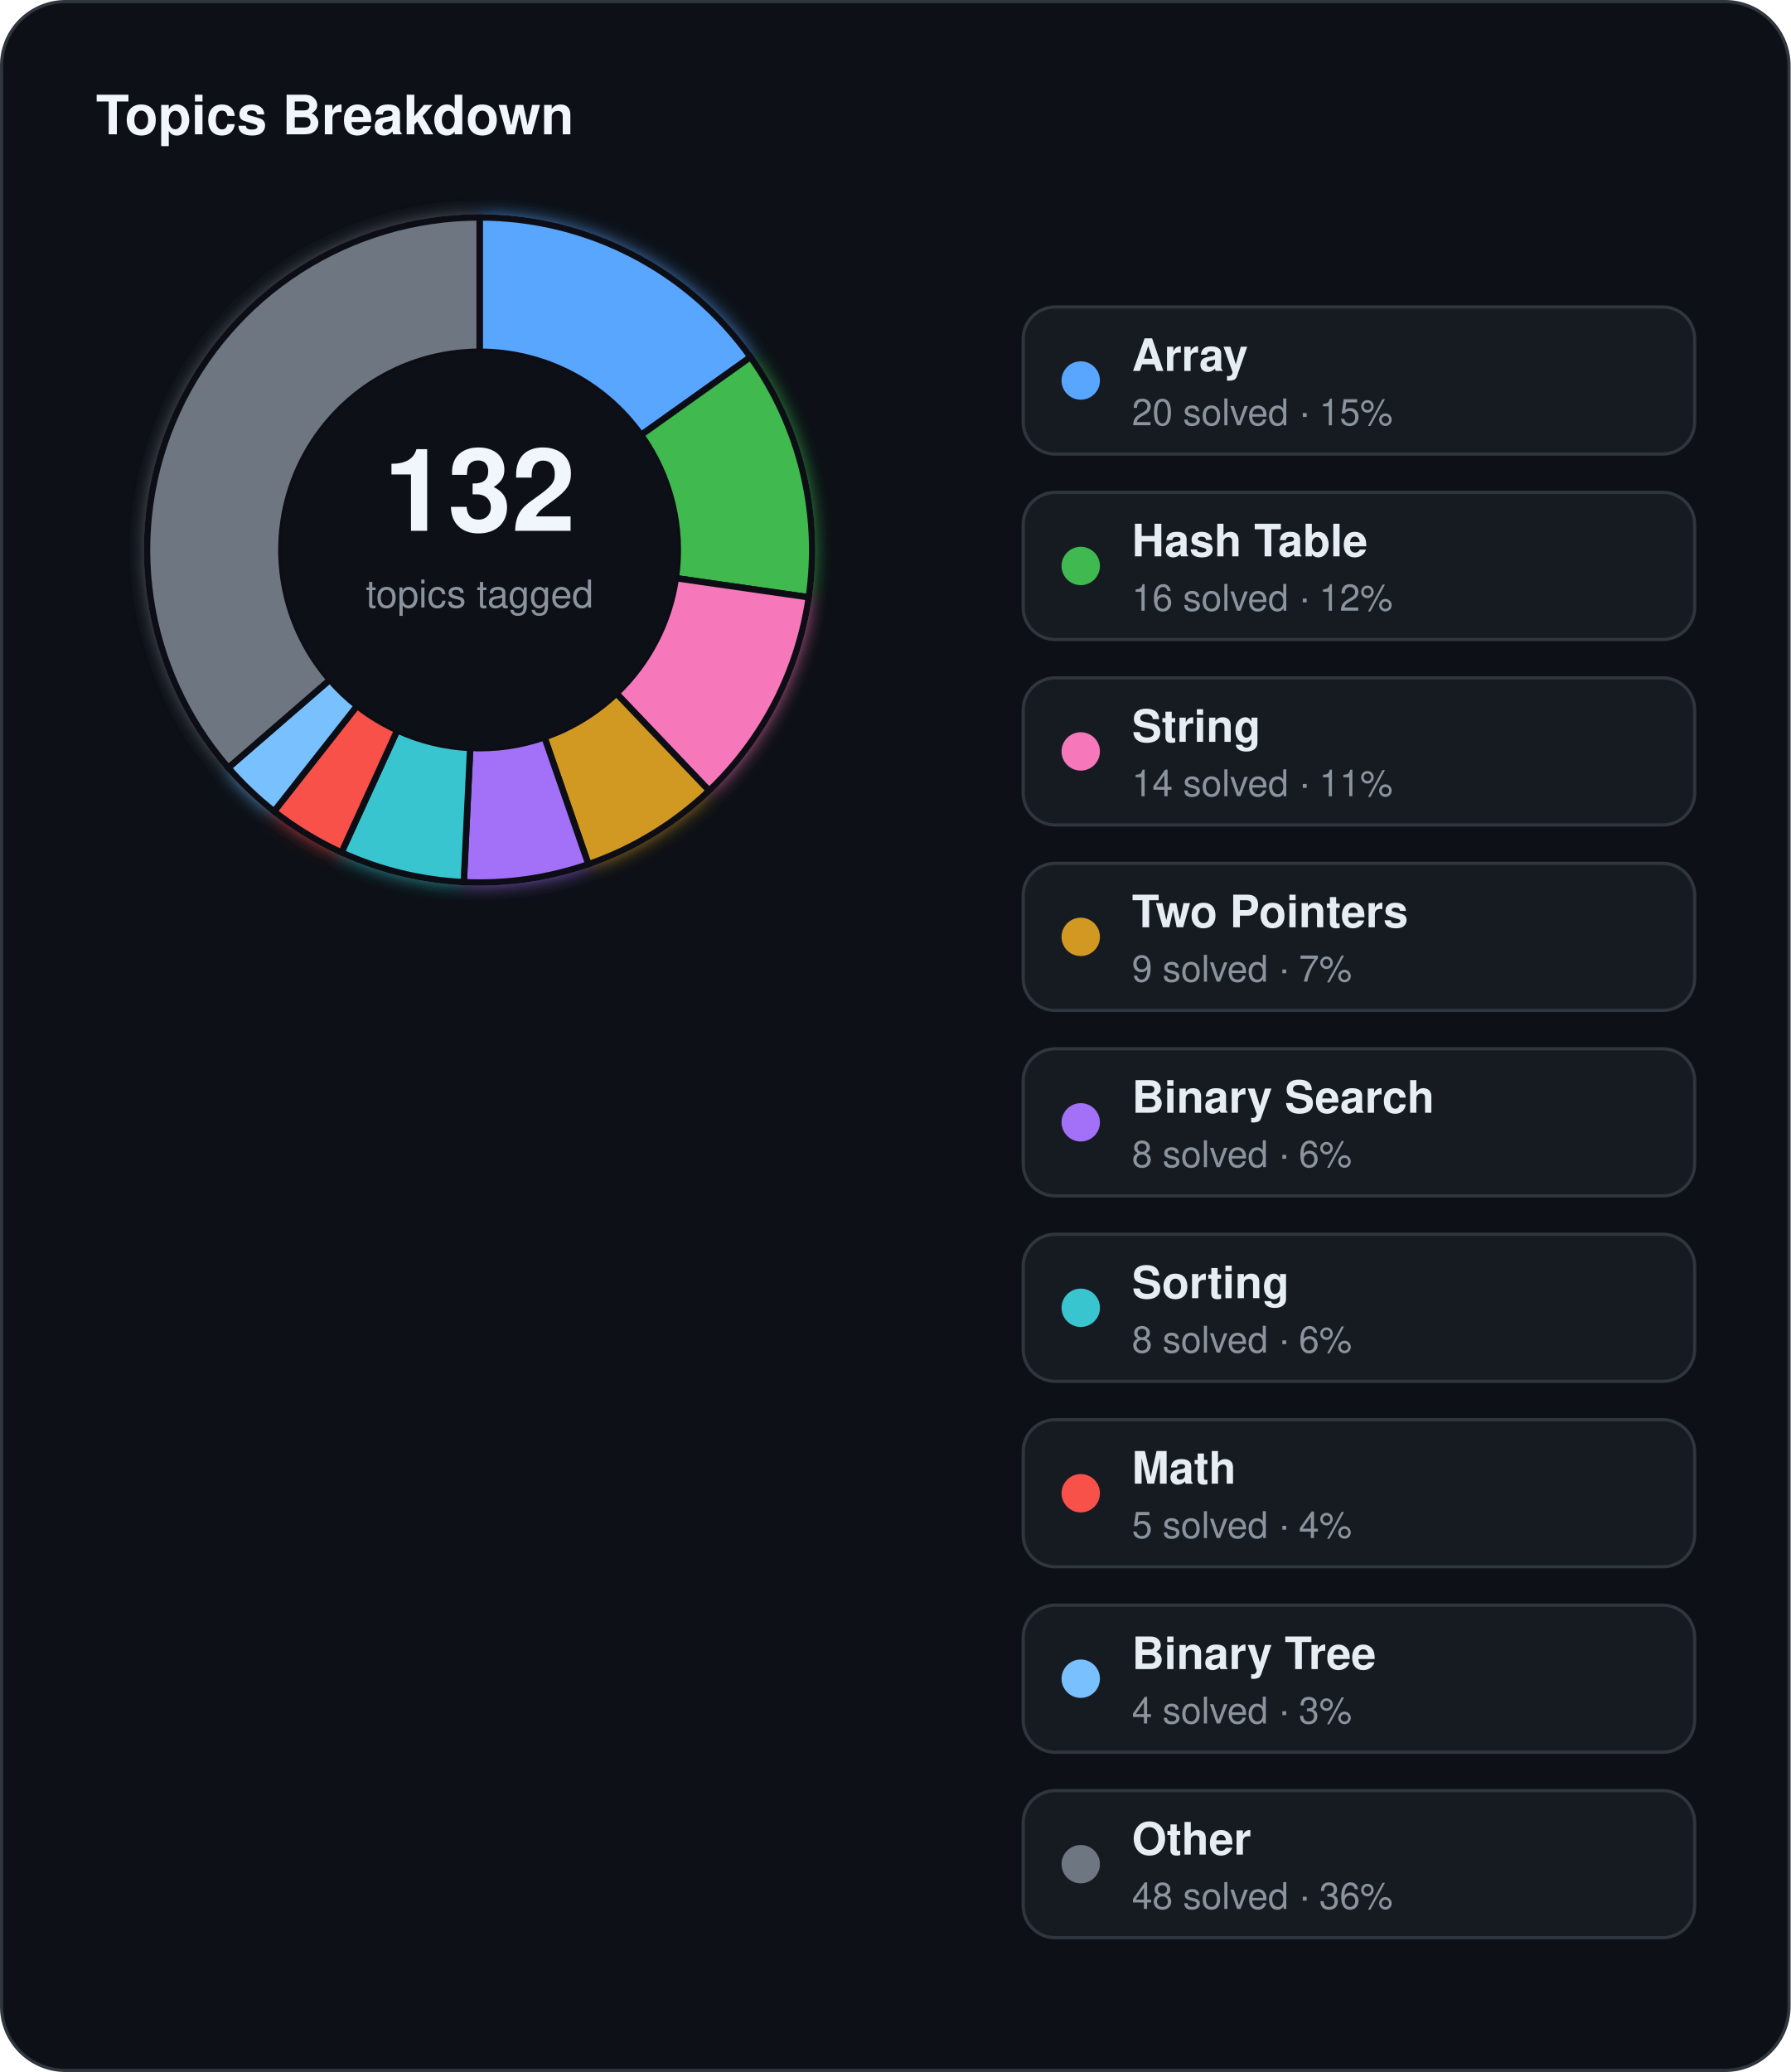
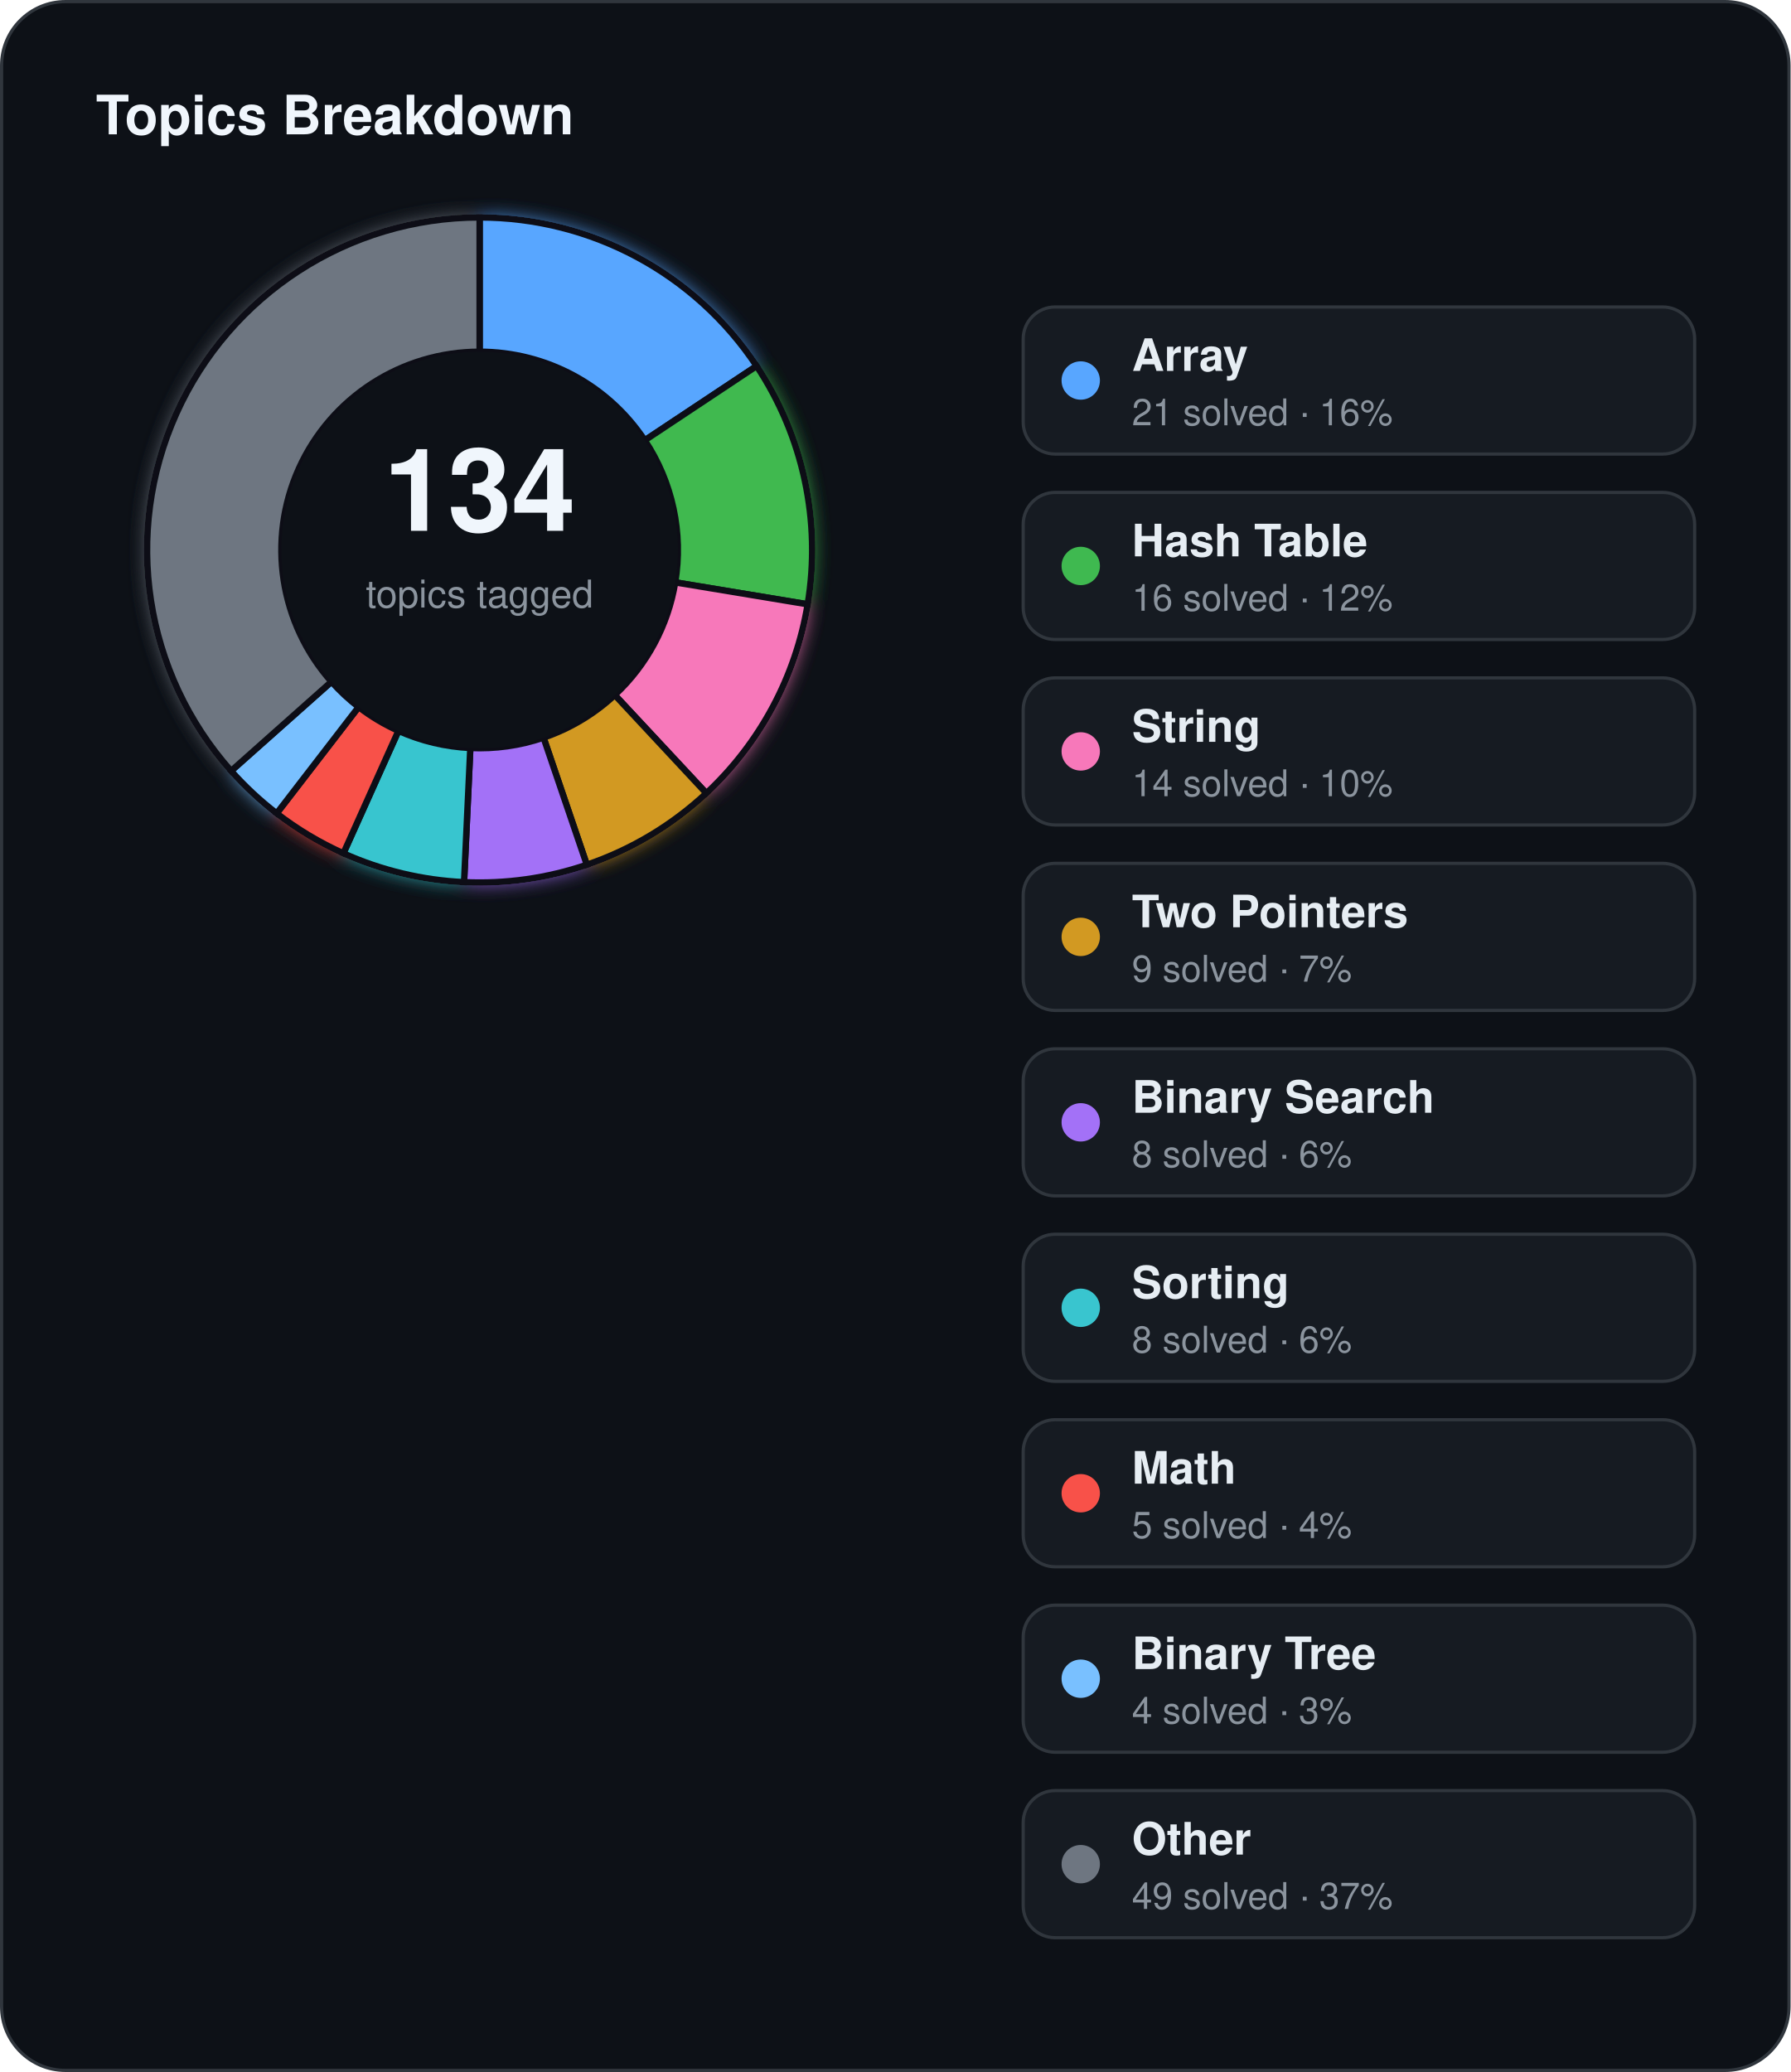
<svg xmlns="http://www.w3.org/2000/svg" width="560" height="648" viewBox="0 0 560 648">
  <defs>
    <filter id="topics-glow" x="-60%" y="-60%" width="220%" height="220%">
      <feGaussianBlur stdDeviation="3" result="blur" />
      <feMerge>
        <feMergeNode in="blur" />
        <feMergeNode in="SourceGraphic" />
      </feMerge>
    </filter>
  </defs>
  <rect x="0.5" y="0.5" width="559" height="647" rx="20" fill="#0d1117" stroke="#30363d" stroke-width="1" />
  <text x="30" y="42" fill="#f0f6fc" font-family="Segoe UI, Helvetica, Arial, sans-serif" font-size="17" font-weight="700">Topics Breakdown</text>
  <g filter="url(#topics-glow)">
-     <path d="M 150.00,68.00 A 104,104 0 0 1 234.72,111.67 L 200.50,136.04 A 62,62 0 0 0 150.00,110.00 Z" fill="#58a6ff" stroke="#0d1117" stroke-width="2" />
-     <path d="M 234.72,111.67 A 104,104 0 0 1 252.94,186.80 L 211.37,180.82 A 62,62 0 0 0 200.50,136.04 Z" fill="#3fb950" stroke="#0d1117" stroke-width="2" />
-     <path d="M 252.94,186.80 A 104,104 0 0 1 221.77,247.27 L 192.78,216.87 A 62,62 0 0 0 211.37,180.82 Z" fill="#f778ba" stroke="#0d1117" stroke-width="2" />
-     <path d="M 221.77,247.27 A 104,104 0 0 1 184.02,270.28 L 170.28,230.59 A 62,62 0 0 0 192.78,216.87 Z" fill="#d29922" stroke="#0d1117" stroke-width="2" />
-     <path d="M 184.02,270.28 A 104,104 0 0 1 145.05,275.88 L 147.05,233.93 A 62,62 0 0 0 170.28,230.59 Z" fill="#a371f7" stroke="#0d1117" stroke-width="2" />
-     <path d="M 145.05,275.88 A 104,104 0 0 1 106.80,266.60 L 124.24,228.40 A 62,62 0 0 0 147.05,233.93 Z" fill="#39c5cf" stroke="#0d1117" stroke-width="2" />
-     <path d="M 106.80,266.60 A 104,104 0 0 1 85.71,253.75 L 111.67,220.74 A 62,62 0 0 0 124.24,228.40 Z" fill="#f85149" stroke="#0d1117" stroke-width="2" />
-     <path d="M 85.71,253.75 A 104,104 0 0 1 71.40,240.11 L 103.14,212.60 A 62,62 0 0 0 111.67,220.74 Z" fill="#79c0ff" stroke="#0d1117" stroke-width="2" />
-     <path d="M 71.40,240.11 A 104,104 0 0 1 150.00,68.00 L 150.00,110.00 A 62,62 0 0 0 103.14,212.60 Z" fill="#6e7681" stroke="#0d1117" stroke-width="2" />
+     <path d="M 150.00,68.00 A 104,104 0 0 1 236.64,114.47 L 201.65,137.71 A 62,62 0 0 0 150.00,110.00 Z" fill="#58a6ff" stroke="#0d1117" stroke-width="2" />
+     <path d="M 236.64,114.47 A 104,104 0 0 1 252.60,188.99 L 211.17,182.13 A 62,62 0 0 0 201.65,137.71 Z" fill="#3fb950" stroke="#0d1117" stroke-width="2" />
+     <path d="M 252.60,188.99 A 104,104 0 0 1 220.91,248.08 L 192.27,217.35 A 62,62 0 0 0 211.17,182.13 Z" fill="#f778ba" stroke="#0d1117" stroke-width="2" />
+     <path d="M 220.91,248.08 A 104,104 0 0 1 183.53,270.45 L 169.99,230.69 A 62,62 0 0 0 192.27,217.35 Z" fill="#d29922" stroke="#0d1117" stroke-width="2" />
+     <path d="M 183.53,270.45 A 104,104 0 0 1 145.13,275.89 L 147.09,233.93 A 62,62 0 0 0 169.99,230.69 Z" fill="#a371f7" stroke="#0d1117" stroke-width="2" />
+     <path d="M 145.13,275.89 A 104,104 0 0 1 107.40,266.88 L 124.61,228.56 A 62,62 0 0 0 147.09,233.93 Z" fill="#39c5cf" stroke="#0d1117" stroke-width="2" />
+     <path d="M 107.40,266.88 A 104,104 0 0 1 86.53,254.38 L 112.16,221.11 A 62,62 0 0 0 124.61,228.56 Z" fill="#f85149" stroke="#0d1117" stroke-width="2" />
+     <path d="M 86.53,254.38 A 104,104 0 0 1 72.28,241.11 L 103.67,213.20 A 62,62 0 0 0 112.16,221.11 Z" fill="#79c0ff" stroke="#0d1117" stroke-width="2" />
+     <path d="M 72.28,241.11 A 104,104 0 0 1 150.00,68.00 L 150.00,110.00 A 62,62 0 0 0 103.67,213.20 Z" fill="#6e7681" stroke="#0d1117" stroke-width="2" />
  </g>
  <circle cx="150" cy="172" r="62" fill="#0d1117" />
-   <text x="150" y="166" text-anchor="middle" fill="#f0f6fc" font-family="Segoe UI, Helvetica, Arial, sans-serif" font-size="36" font-weight="700">132</text>
+   <text x="150" y="166" text-anchor="middle" fill="#f0f6fc" font-family="Segoe UI, Helvetica, Arial, sans-serif" font-size="36" font-weight="700">134</text>
  <text x="150" y="190" text-anchor="middle" fill="#8b949e" font-family="Segoe UI, Helvetica, Arial, sans-serif" font-size="12">topics tagged</text>
  <rect x="320" y="96" width="210" height="46" rx="10" fill="#161b22" stroke="#30363d" stroke-width="1" />
  <circle cx="338" cy="119" r="6" fill="#58a6ff" />
  <text x="354" y="116" fill="#e6edf3" font-family="Segoe UI, Helvetica, Arial, sans-serif" font-size="14" font-weight="600">Array</text>
-   <text x="354" y="133" fill="#8b949e" font-family="Segoe UI, Helvetica, Arial, sans-serif" font-size="11.5">20 solved · 15%</text>
+   <text x="354" y="133" fill="#8b949e" font-family="Segoe UI, Helvetica, Arial, sans-serif" font-size="11.5">21 solved · 16%</text>
  <rect x="320" y="154" width="210" height="46" rx="10" fill="#161b22" stroke="#30363d" stroke-width="1" />
  <circle cx="338" cy="177" r="6" fill="#3fb950" />
  <text x="354" y="174" fill="#e6edf3" font-family="Segoe UI, Helvetica, Arial, sans-serif" font-size="14" font-weight="600">Hash Table</text>
  <text x="354" y="191" fill="#8b949e" font-family="Segoe UI, Helvetica, Arial, sans-serif" font-size="11.5">16 solved · 12%</text>
  <rect x="320" y="212" width="210" height="46" rx="10" fill="#161b22" stroke="#30363d" stroke-width="1" />
  <circle cx="338" cy="235" r="6" fill="#f778ba" />
  <text x="354" y="232" fill="#e6edf3" font-family="Segoe UI, Helvetica, Arial, sans-serif" font-size="14" font-weight="600">String</text>
-   <text x="354" y="249" fill="#8b949e" font-family="Segoe UI, Helvetica, Arial, sans-serif" font-size="11.5">14 solved · 11%</text>
+   <text x="354" y="249" fill="#8b949e" font-family="Segoe UI, Helvetica, Arial, sans-serif" font-size="11.5">14 solved · 10%</text>
  <rect x="320" y="270" width="210" height="46" rx="10" fill="#161b22" stroke="#30363d" stroke-width="1" />
  <circle cx="338" cy="293" r="6" fill="#d29922" />
  <text x="354" y="290" fill="#e6edf3" font-family="Segoe UI, Helvetica, Arial, sans-serif" font-size="14" font-weight="600">Two Pointers</text>
  <text x="354" y="307" fill="#8b949e" font-family="Segoe UI, Helvetica, Arial, sans-serif" font-size="11.5">9 solved · 7%</text>
  <rect x="320" y="328" width="210" height="46" rx="10" fill="#161b22" stroke="#30363d" stroke-width="1" />
  <circle cx="338" cy="351" r="6" fill="#a371f7" />
  <text x="354" y="348" fill="#e6edf3" font-family="Segoe UI, Helvetica, Arial, sans-serif" font-size="14" font-weight="600">Binary Search</text>
  <text x="354" y="365" fill="#8b949e" font-family="Segoe UI, Helvetica, Arial, sans-serif" font-size="11.5">8 solved · 6%</text>
  <rect x="320" y="386" width="210" height="46" rx="10" fill="#161b22" stroke="#30363d" stroke-width="1" />
  <circle cx="338" cy="409" r="6" fill="#39c5cf" />
  <text x="354" y="406" fill="#e6edf3" font-family="Segoe UI, Helvetica, Arial, sans-serif" font-size="14" font-weight="600">Sorting</text>
  <text x="354" y="423" fill="#8b949e" font-family="Segoe UI, Helvetica, Arial, sans-serif" font-size="11.5">8 solved · 6%</text>
  <rect x="320" y="444" width="210" height="46" rx="10" fill="#161b22" stroke="#30363d" stroke-width="1" />
  <circle cx="338" cy="467" r="6" fill="#f85149" />
  <text x="354" y="464" fill="#e6edf3" font-family="Segoe UI, Helvetica, Arial, sans-serif" font-size="14" font-weight="600">Math</text>
  <text x="354" y="481" fill="#8b949e" font-family="Segoe UI, Helvetica, Arial, sans-serif" font-size="11.5">5 solved · 4%</text>
  <rect x="320" y="502" width="210" height="46" rx="10" fill="#161b22" stroke="#30363d" stroke-width="1" />
  <circle cx="338" cy="525" r="6" fill="#79c0ff" />
  <text x="354" y="522" fill="#e6edf3" font-family="Segoe UI, Helvetica, Arial, sans-serif" font-size="14" font-weight="600">Binary Tree</text>
  <text x="354" y="539" fill="#8b949e" font-family="Segoe UI, Helvetica, Arial, sans-serif" font-size="11.5">4 solved · 3%</text>
  <rect x="320" y="560" width="210" height="46" rx="10" fill="#161b22" stroke="#30363d" stroke-width="1" />
  <circle cx="338" cy="583" r="6" fill="#6e7681" />
  <text x="354" y="580" fill="#e6edf3" font-family="Segoe UI, Helvetica, Arial, sans-serif" font-size="14" font-weight="600">Other</text>
-   <text x="354" y="597" fill="#8b949e" font-family="Segoe UI, Helvetica, Arial, sans-serif" font-size="11.5">48 solved · 36%</text>
+   <text x="354" y="597" fill="#8b949e" font-family="Segoe UI, Helvetica, Arial, sans-serif" font-size="11.5">49 solved · 37%</text>
</svg>
